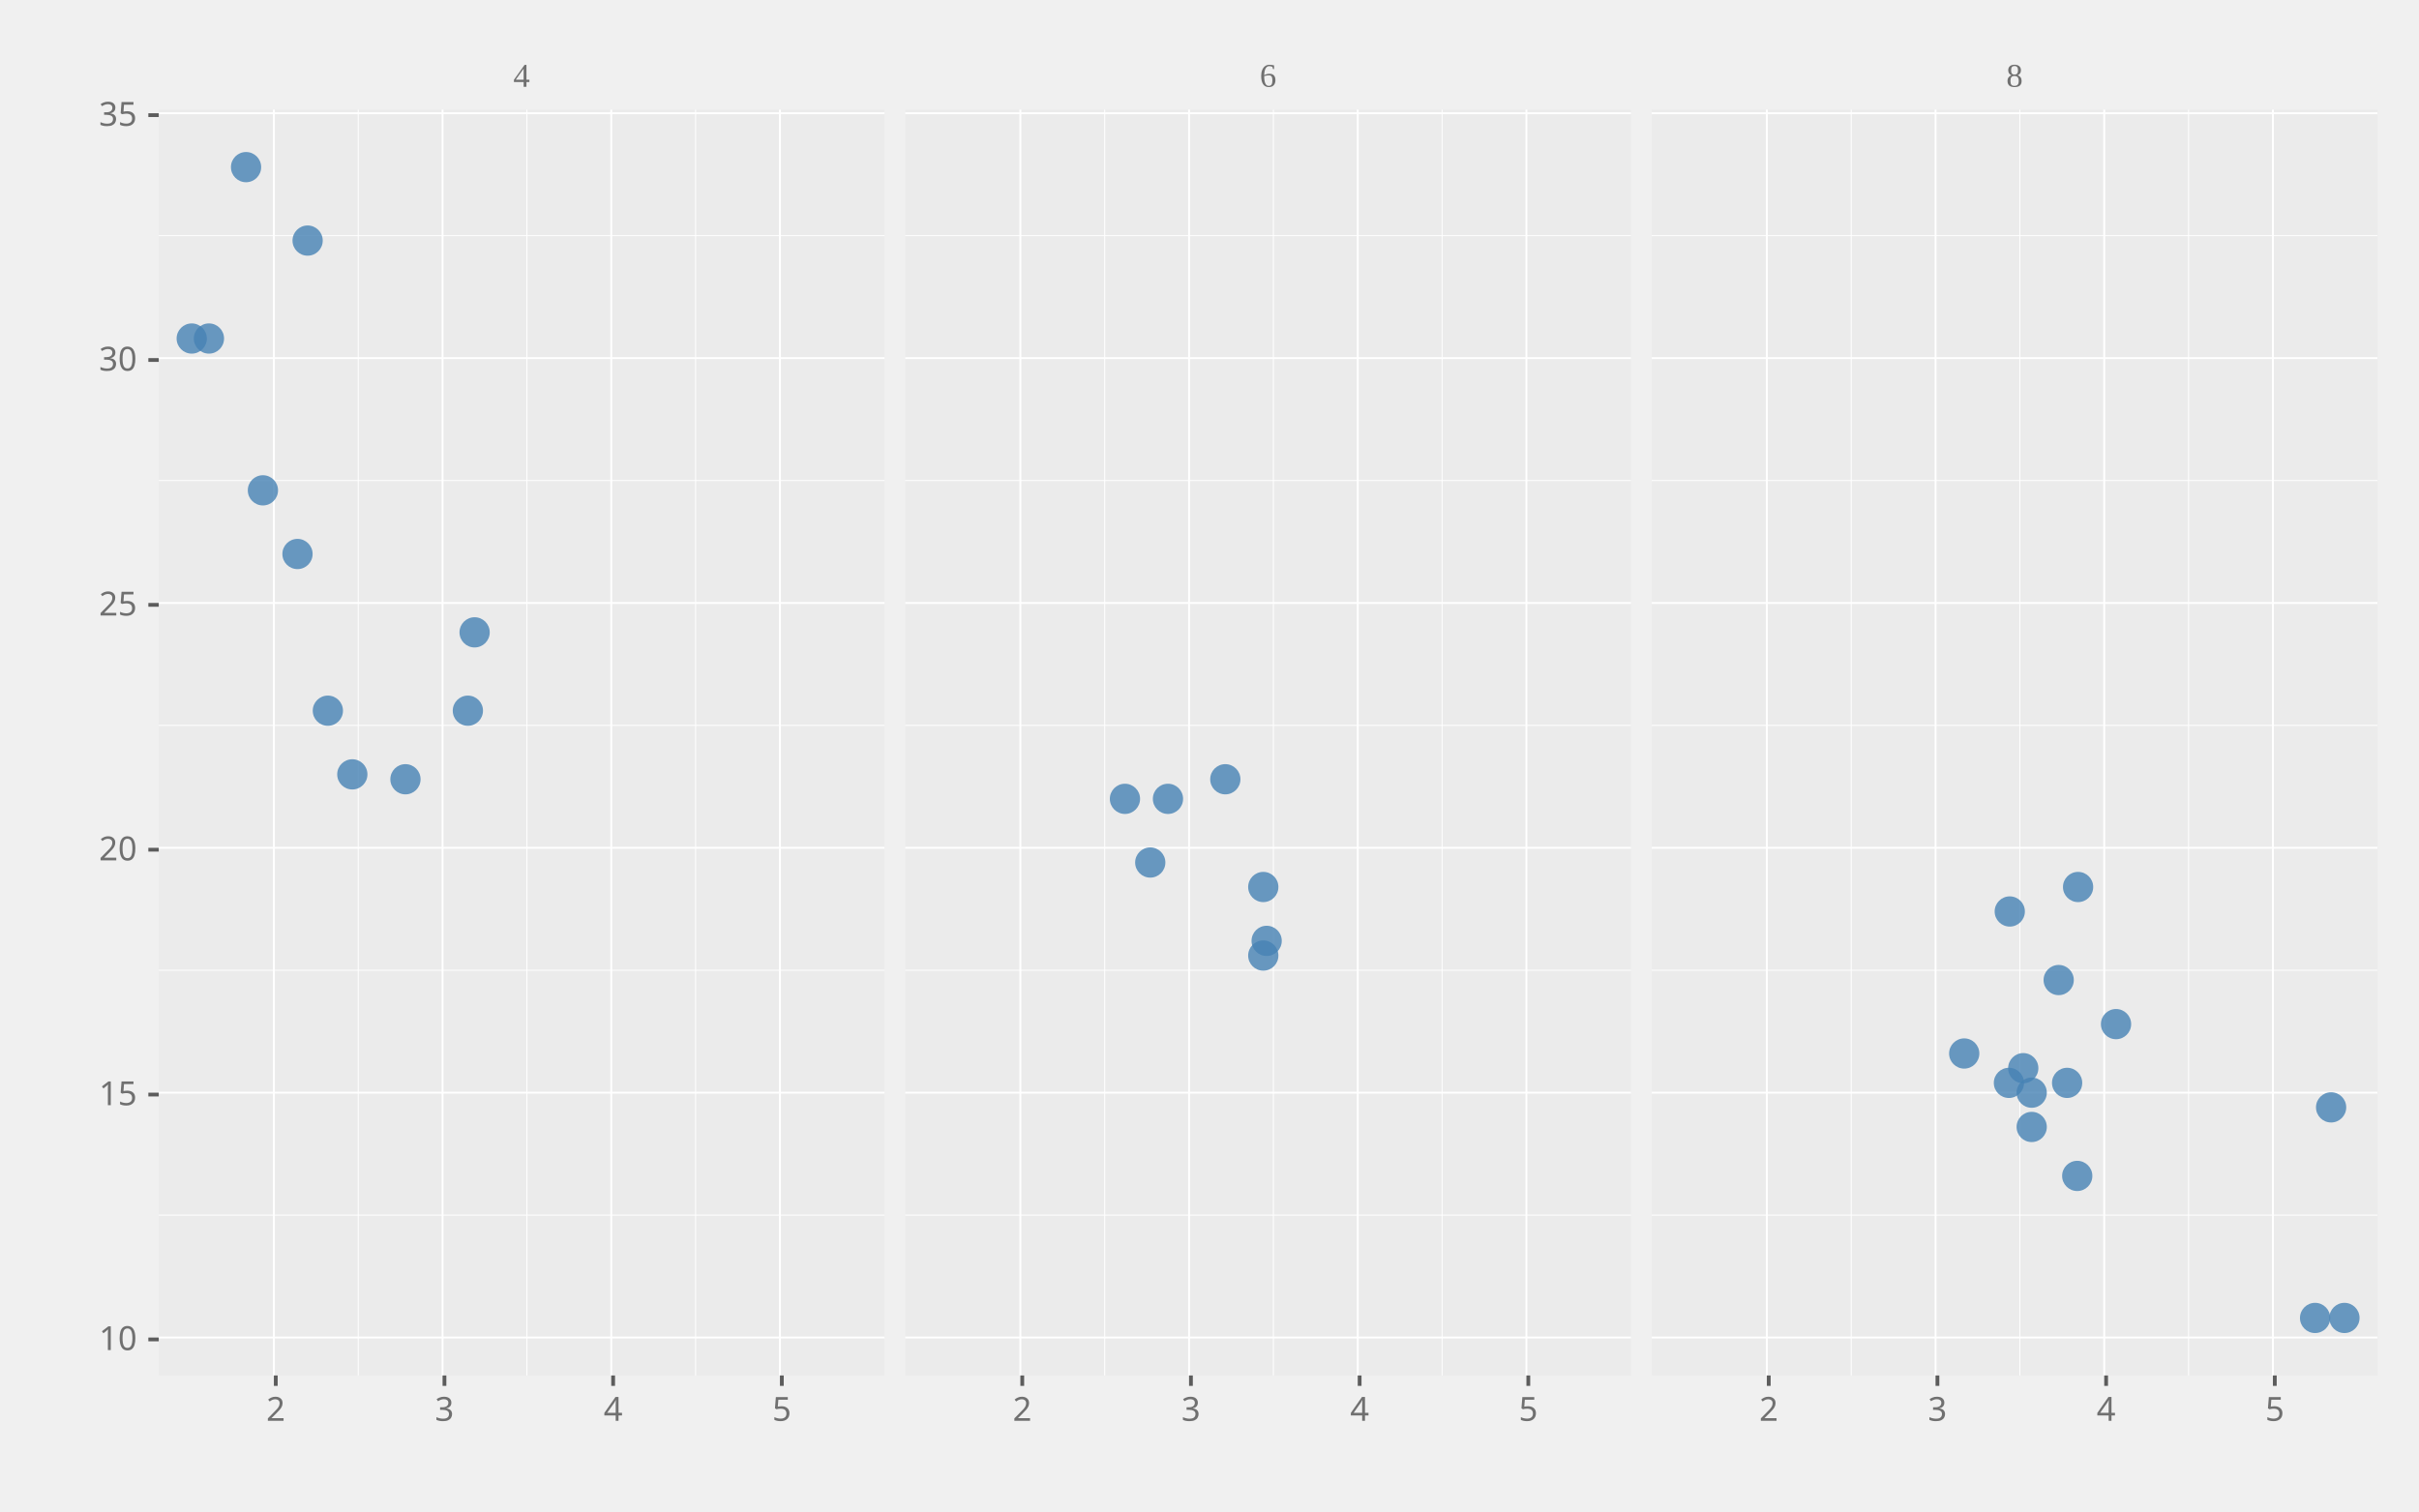
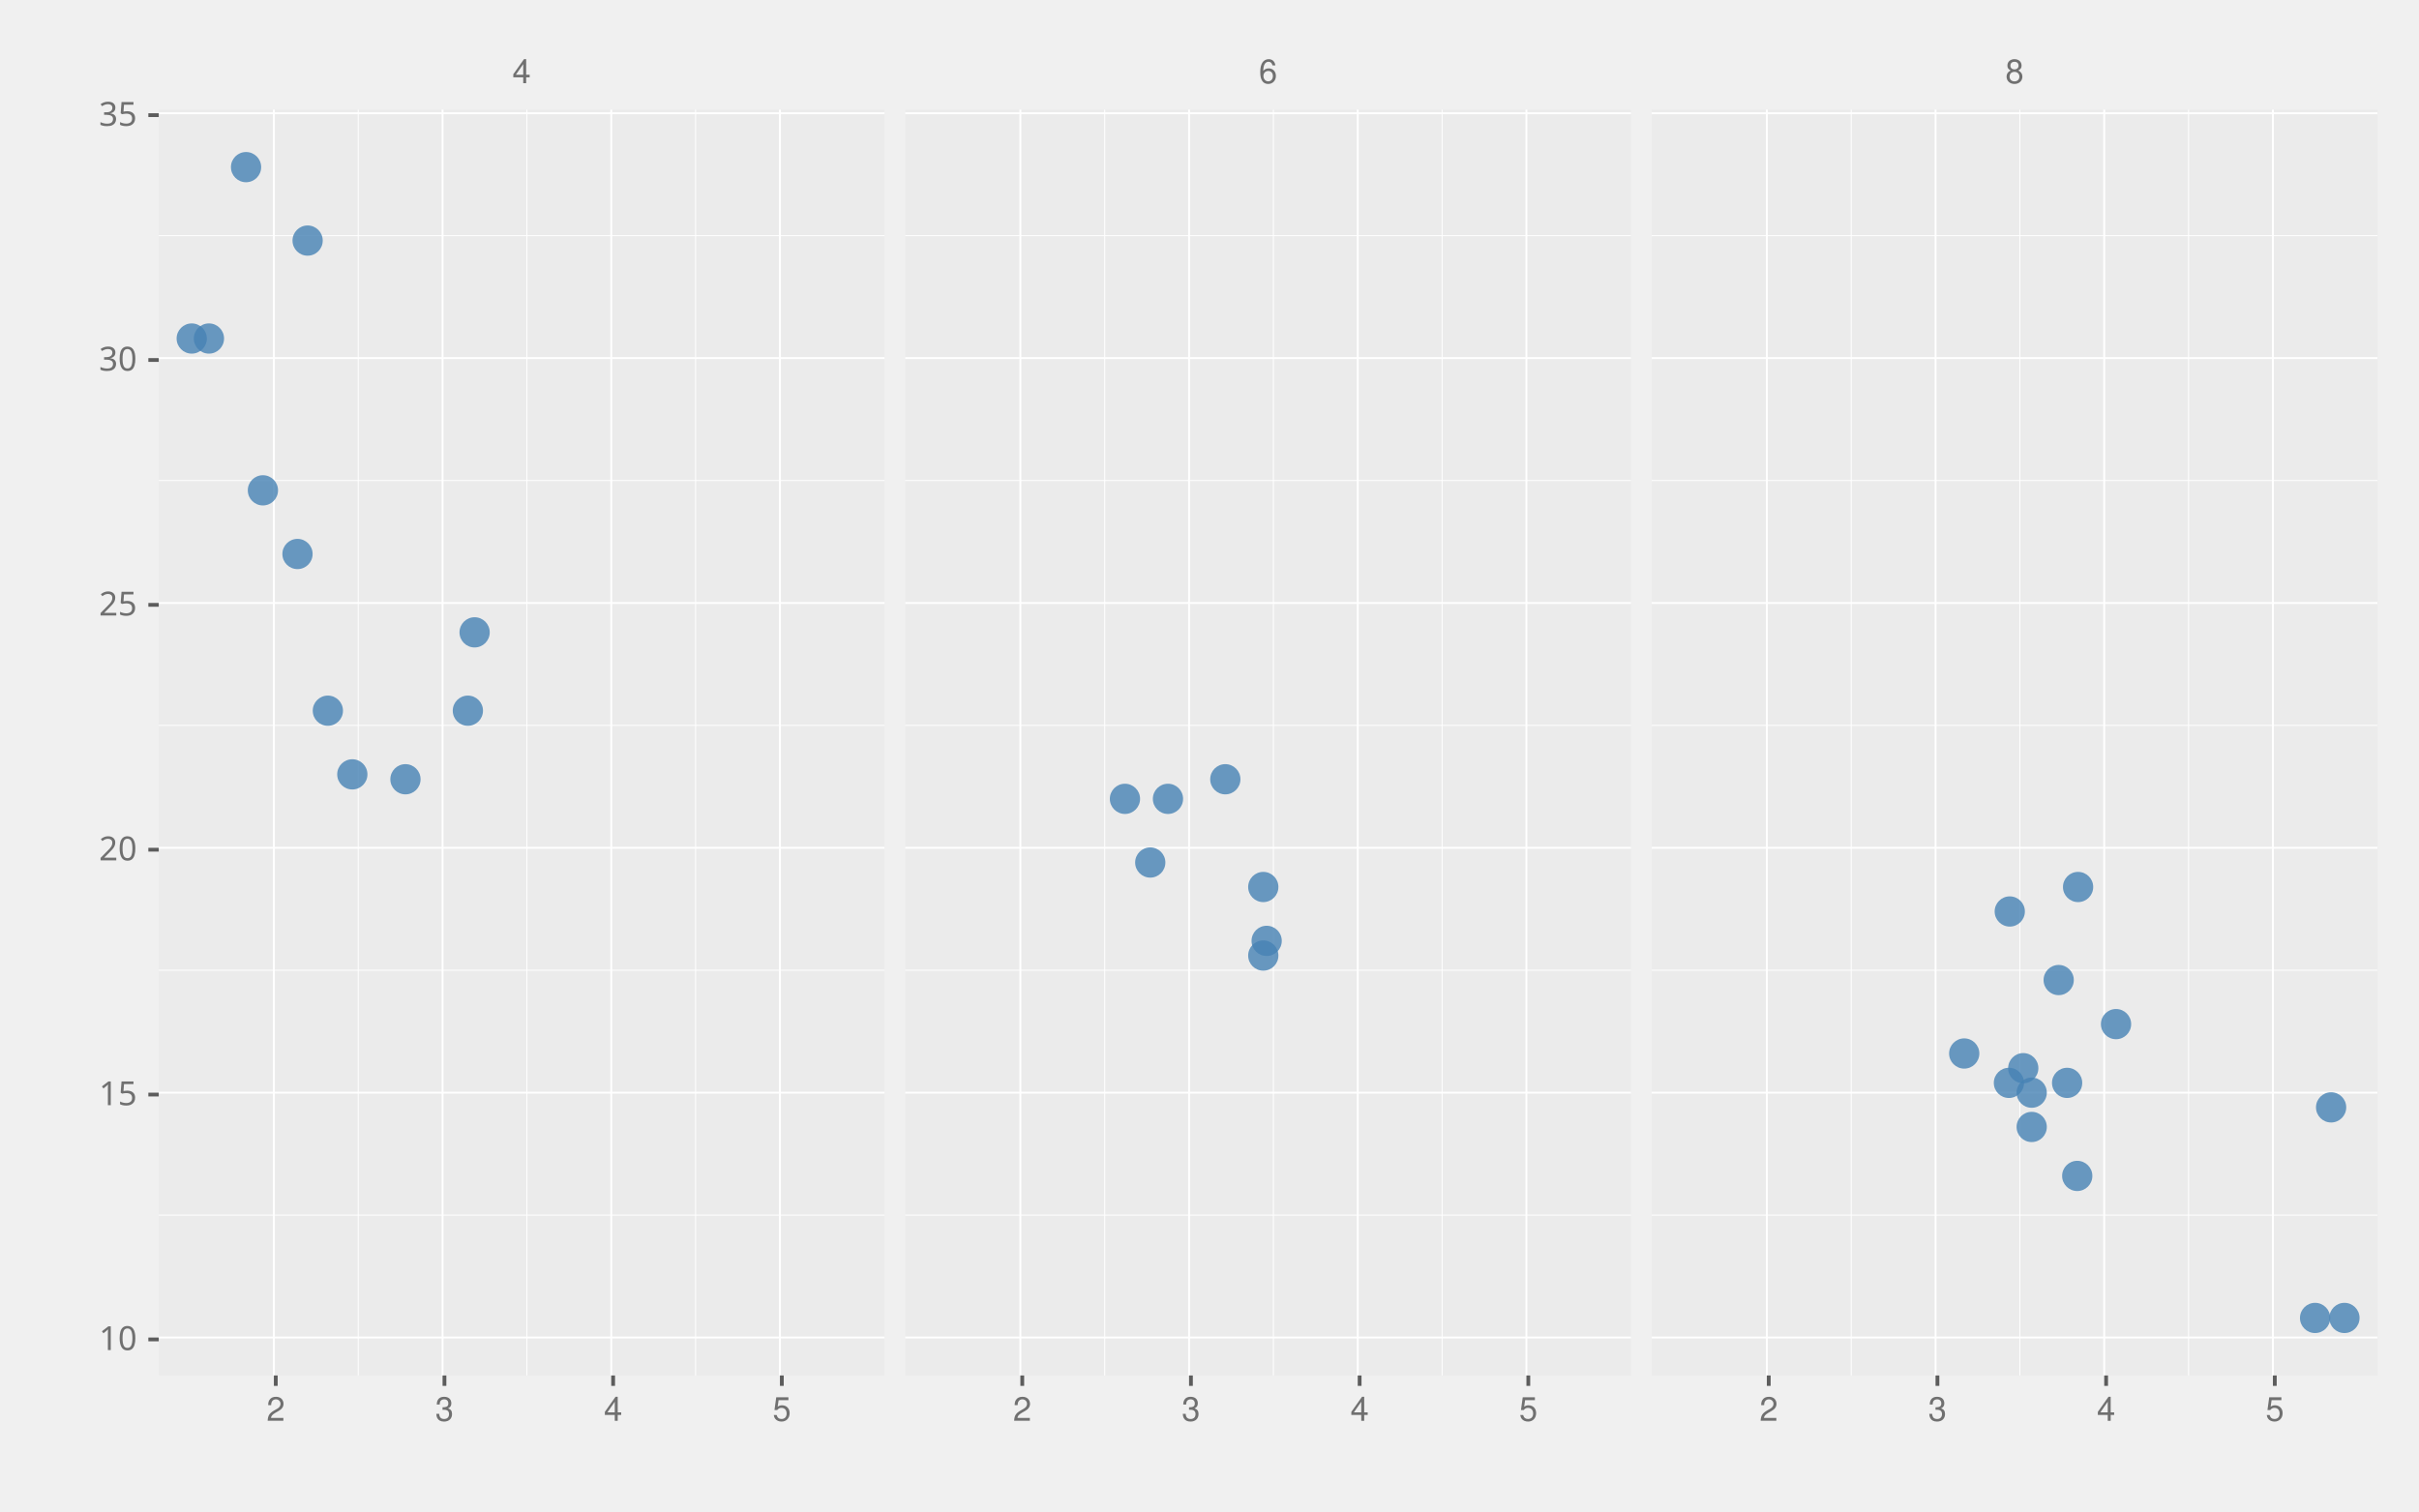
- <svg xmlns="http://www.w3.org/2000/svg" width="640" height="400" class="ggpbi-visual" role="img" aria-label="Chart" style="pointer-events: none; outline: none;" tabindex="0">
+ <svg xmlns="http://www.w3.org/2000/svg" width="640" height="400" class="ggpbi-visual" role="img" aria-label="Chart" style="pointer-events: none; font-family: &quot;Segoe UI&quot;, wf_segoe-ui_normal, helvetica, arial, sans-serif; outline: none;" tabindex="0">
  <defs>
    <clipPath id="ggpbi-clip-facet-0-2-21">
      <rect x="0" y="0" width="192" height="335" />
    </clipPath>
  </defs>
  <defs>
    <clipPath id="ggpbi-clip-facet-0-1-20">
      <rect x="0" y="0" width="192" height="335" />
    </clipPath>
  </defs>
  <defs>
    <clipPath id="ggpbi-clip-facet-0-0-19">
      <rect x="0" y="0" width="192" height="335" />
    </clipPath>
  </defs>
  <g transform="translate(42,11)">
    <g class="ggpbi-facet" transform="translate(0,18)">
      <text class="ggpbi-facet-strip-col" x="96" y="-9" text-anchor="middle" dominant-baseline="central" style="font-size: 8.8px; fill: rgb(112, 112, 112);">4</text>
      <g class="ggpbi-facet-panel">
        <rect class="ggpbi-panel" width="192" height="335" fill="#EBEBEB" />
        <line class="ggpbi-grid-minor" x1="0" x2="192" y1="292.558" y2="292.558" stroke="#ffffff" stroke-width="0.25" />
        <line class="ggpbi-grid-minor" x1="0" x2="192" y1="227.761" y2="227.761" stroke="#ffffff" stroke-width="0.25" />
        <line class="ggpbi-grid-minor" x1="0" x2="192" y1="162.964" y2="162.964" stroke="#ffffff" stroke-width="0.25" />
        <line class="ggpbi-grid-minor" x1="0" x2="192" y1="98.167" y2="98.167" stroke="#ffffff" stroke-width="0.25" />
        <line class="ggpbi-grid-minor" x1="0" x2="192" y1="33.37" y2="33.37" stroke="#ffffff" stroke-width="0.25" />
        <line class="ggpbi-grid-minor" y1="0" y2="335" x1="52.776" x2="52.776" stroke="#ffffff" stroke-width="0.25" />
        <line class="ggpbi-grid-minor" y1="0" y2="335" x1="97.406" x2="97.406" stroke="#ffffff" stroke-width="0.25" />
        <line class="ggpbi-grid-minor" y1="0" y2="335" x1="142.035" x2="142.035" stroke="#ffffff" stroke-width="0.25" />
        <line class="ggpbi-grid" x1="0" x2="192" y1="324.956" y2="324.956" stroke="#ffffff" stroke-width="0.5" />
        <line class="ggpbi-grid" x1="0" x2="192" y1="260.16" y2="260.16" stroke="#ffffff" stroke-width="0.5" />
        <line class="ggpbi-grid" x1="0" x2="192" y1="195.363" y2="195.363" stroke="#ffffff" stroke-width="0.5" />
        <line class="ggpbi-grid" x1="0" x2="192" y1="130.566" y2="130.566" stroke="#ffffff" stroke-width="0.5" />
        <line class="ggpbi-grid" x1="0" x2="192" y1="65.769" y2="65.769" stroke="#ffffff" stroke-width="0.5" />
        <line class="ggpbi-grid" x1="0" x2="192" y1="0.972" y2="0.972" stroke="#ffffff" stroke-width="0.5" />
        <line class="ggpbi-grid" y1="0" y2="335" x1="30.462" x2="30.462" stroke="#ffffff" stroke-width="0.5" />
        <line class="ggpbi-grid" y1="0" y2="335" x1="75.091" x2="75.091" stroke="#ffffff" stroke-width="0.5" />
        <line class="ggpbi-grid" y1="0" y2="335" x1="119.721" x2="119.721" stroke="#ffffff" stroke-width="0.5" />
        <line class="ggpbi-grid" y1="0" y2="335" x1="164.35" x2="164.35" stroke="#ffffff" stroke-width="0.5" />
        <g class="ggpbi-geom-clip" clip-path="url(#ggpbi-clip-facet-0-0-19)">
          <g class="ggpbi-layer-point" role="list" aria-label="Data points">
            <path class="ggpbi-point" d="M4,0A4,4,0,1,1,-4,0A4,4,0,1,1,4,0" transform="translate(44.74317,159.0764)" fill="#4682B4" opacity="0.8" role="listitem" tabindex="0" aria-label="2.32: 22.8" style="pointer-events: all; cursor: pointer;" />
            <path class="ggpbi-point" d="M4,0A4,4,0,1,1,-4,0A4,4,0,1,1,4,0" transform="translate(83.57072,138.3414)" fill="#4682B4" opacity="0.8" role="listitem" tabindex="0" aria-label="3.19: 24.4" style="pointer-events: all; cursor: pointer;" />
            <path class="ggpbi-point" d="M4,0A4,4,0,1,1,-4,0A4,4,0,1,1,4,0" transform="translate(81.78555,159.0764)" fill="#4682B4" opacity="0.8" role="listitem" tabindex="0" aria-label="3.15: 22.8" style="pointer-events: all; cursor: pointer;" />
            <path class="ggpbi-point" d="M4,0A4,4,0,1,1,-4,0A4,4,0,1,1,4,0" transform="translate(39.38765,34.66634)" fill="#4682B4" opacity="0.8" role="listitem" tabindex="0" aria-label="2.2: 32.4" style="pointer-events: all; cursor: pointer;" />
            <path class="ggpbi-point" d="M4,0A4,4,0,1,1,-4,0A4,4,0,1,1,4,0" transform="translate(13.27947,60.58511)" fill="#4682B4" opacity="0.8" role="listitem" tabindex="0" aria-label="1.615: 30.4" style="pointer-events: all; cursor: pointer;" />
            <path class="ggpbi-point" d="M4,0A4,4,0,1,1,-4,0A4,4,0,1,1,4,0" transform="translate(23.09793,15.22727)" fill="#4682B4" opacity="0.8" role="listitem" tabindex="0" aria-label="1.835: 33.9" style="pointer-events: all; cursor: pointer;" />
            <path class="ggpbi-point" d="M4,0A4,4,0,1,1,-4,0A4,4,0,1,1,4,0" transform="translate(51.21443,175.9236)" fill="#4682B4" opacity="0.8" role="listitem" tabindex="0" aria-label="2.465: 21.5" style="pointer-events: all; cursor: pointer;" />
            <path class="ggpbi-point" d="M4,0A4,4,0,1,1,-4,0A4,4,0,1,1,4,0" transform="translate(27.56087,100.7592)" fill="#4682B4" opacity="0.8" role="listitem" tabindex="0" aria-label="1.935: 27.3" style="pointer-events: all; cursor: pointer;" />
            <path class="ggpbi-point" d="M4,0A4,4,0,1,1,-4,0A4,4,0,1,1,4,0" transform="translate(36.70989,117.6064)" fill="#4682B4" opacity="0.8" role="listitem" tabindex="0" aria-label="2.14: 26" style="pointer-events: all; cursor: pointer;" />
            <path class="ggpbi-point" d="M4,0A4,4,0,1,1,-4,0A4,4,0,1,1,4,0" transform="translate(8.727273,60.58511)" fill="#4682B4" opacity="0.8" role="listitem" tabindex="0" aria-label="1.513: 30.4" style="pointer-events: all; cursor: pointer;" />
            <path class="ggpbi-point" d="M4,0A4,4,0,1,1,-4,0A4,4,0,1,1,4,0" transform="translate(65.27268,177.2195)" fill="#4682B4" opacity="0.8" role="listitem" tabindex="0" aria-label="2.78: 21.4" style="pointer-events: all; cursor: pointer;" />
          </g>
        </g>
-         <g class="ggpbi-axis-x" transform="translate(0,335)" fill="none" font-size="10" font-family="sans-serif" text-anchor="middle">
+         <g class="ggpbi-axis-x" transform="translate(0,335)" fill="none" font-size="10" font-family="'Segoe UI', wf_segoe-ui_normal, helvetica, arial, sans-serif" text-anchor="middle">
          <path class="domain" stroke="currentColor" d="M0.5,0.5H192.5" style="display: none;" />
          <g class="tick" opacity="1" transform="translate(30.96177,0)">
            <line stroke="currentColor" y2="2.75" style="stroke: rgb(92, 92, 92);" />
            <text fill="currentColor" y="5.75" dy="0.71em" style="font-size: 8.8px; fill: rgb(112, 112, 112);">2</text>
          </g>
          <g class="tick" opacity="1" transform="translate(75.59114,0)">
            <line stroke="currentColor" y2="2.75" style="stroke: rgb(92, 92, 92);" />
            <text fill="currentColor" y="5.75" dy="0.71em" style="font-size: 8.8px; fill: rgb(112, 112, 112);">3</text>
          </g>
          <g class="tick" opacity="1" transform="translate(120.2205,0)">
            <line stroke="currentColor" y2="2.75" style="stroke: rgb(92, 92, 92);" />
            <text fill="currentColor" y="5.75" dy="0.71em" style="font-size: 8.8px; fill: rgb(112, 112, 112);">4</text>
          </g>
          <g class="tick" opacity="1" transform="translate(164.8499,0)">
            <line stroke="currentColor" y2="2.75" style="stroke: rgb(92, 92, 92);" />
            <text fill="currentColor" y="5.75" dy="0.71em" style="font-size: 8.8px; fill: rgb(112, 112, 112);">5</text>
          </g>
        </g>
-         <g class="ggpbi-axis-y" fill="none" font-size="10" font-family="sans-serif" text-anchor="end">
+         <g class="ggpbi-axis-y" font-family="sans-serif" fill="none" font-size="10" text-anchor="end">
          <path class="domain" stroke="currentColor" d="M0.5,335.5V0.5" style="display: none;" />
          <g class="tick" opacity="1" transform="translate(0,325.4565)">
            <line stroke="currentColor" x2="-2.75" style="stroke: rgb(92, 92, 92);" />
            <text fill="currentColor" x="-5.75" dy="0.32em" style="font-size: 8.8px; fill: rgb(112, 112, 112);">10</text>
          </g>
          <g class="tick" opacity="1" transform="translate(0,260.6596)">
            <line stroke="currentColor" x2="-2.75" style="stroke: rgb(92, 92, 92);" />
            <text fill="currentColor" x="-5.75" dy="0.32em" style="font-size: 8.8px; fill: rgb(112, 112, 112);">15</text>
          </g>
          <g class="tick" opacity="1" transform="translate(0,195.8627)">
            <line stroke="currentColor" x2="-2.75" style="stroke: rgb(92, 92, 92);" />
            <text fill="currentColor" x="-5.75" dy="0.32em" style="font-size: 8.8px; fill: rgb(112, 112, 112);">20</text>
          </g>
          <g class="tick" opacity="1" transform="translate(0,131.0658)">
            <line stroke="currentColor" x2="-2.75" style="stroke: rgb(92, 92, 92);" />
            <text fill="currentColor" x="-5.75" dy="0.32em" style="font-size: 8.8px; fill: rgb(112, 112, 112);">25</text>
          </g>
          <g class="tick" opacity="1" transform="translate(0,66.26886)">
            <line stroke="currentColor" x2="-2.75" style="stroke: rgb(92, 92, 92);" />
            <text fill="currentColor" x="-5.75" dy="0.32em" style="font-size: 8.8px; fill: rgb(112, 112, 112);">30</text>
          </g>
          <g class="tick" opacity="1" transform="translate(0,1.471954)">
            <line stroke="currentColor" x2="-2.75" style="stroke: rgb(92, 92, 92);" />
            <text fill="currentColor" x="-5.75" dy="0.32em" style="font-size: 8.8px; fill: rgb(112, 112, 112);">35</text>
          </g>
        </g>
      </g>
    </g>
    <g class="ggpbi-facet" transform="translate(197.5,18)">
      <text class="ggpbi-facet-strip-col" x="96" y="-9" text-anchor="middle" dominant-baseline="central" style="font-size: 8.8px; fill: rgb(112, 112, 112);">6</text>
      <g class="ggpbi-facet-panel">
        <rect class="ggpbi-panel" width="192" height="335" fill="#EBEBEB" />
        <line class="ggpbi-grid-minor" x1="0" x2="192" y1="292.558" y2="292.558" stroke="#ffffff" stroke-width="0.25" />
        <line class="ggpbi-grid-minor" x1="0" x2="192" y1="227.761" y2="227.761" stroke="#ffffff" stroke-width="0.25" />
        <line class="ggpbi-grid-minor" x1="0" x2="192" y1="162.964" y2="162.964" stroke="#ffffff" stroke-width="0.25" />
        <line class="ggpbi-grid-minor" x1="0" x2="192" y1="98.167" y2="98.167" stroke="#ffffff" stroke-width="0.25" />
        <line class="ggpbi-grid-minor" x1="0" x2="192" y1="33.37" y2="33.37" stroke="#ffffff" stroke-width="0.25" />
        <line class="ggpbi-grid-minor" y1="0" y2="335" x1="52.776" x2="52.776" stroke="#ffffff" stroke-width="0.25" />
        <line class="ggpbi-grid-minor" y1="0" y2="335" x1="97.406" x2="97.406" stroke="#ffffff" stroke-width="0.25" />
        <line class="ggpbi-grid-minor" y1="0" y2="335" x1="142.035" x2="142.035" stroke="#ffffff" stroke-width="0.25" />
        <line class="ggpbi-grid" x1="0" x2="192" y1="324.956" y2="324.956" stroke="#ffffff" stroke-width="0.5" />
        <line class="ggpbi-grid" x1="0" x2="192" y1="260.16" y2="260.16" stroke="#ffffff" stroke-width="0.5" />
        <line class="ggpbi-grid" x1="0" x2="192" y1="195.363" y2="195.363" stroke="#ffffff" stroke-width="0.5" />
        <line class="ggpbi-grid" x1="0" x2="192" y1="130.566" y2="130.566" stroke="#ffffff" stroke-width="0.5" />
        <line class="ggpbi-grid" x1="0" x2="192" y1="65.769" y2="65.769" stroke="#ffffff" stroke-width="0.5" />
        <line class="ggpbi-grid" x1="0" x2="192" y1="0.972" y2="0.972" stroke="#ffffff" stroke-width="0.5" />
        <line class="ggpbi-grid" y1="0" y2="335" x1="30.462" x2="30.462" stroke="#ffffff" stroke-width="0.5" />
        <line class="ggpbi-grid" y1="0" y2="335" x1="75.091" x2="75.091" stroke="#ffffff" stroke-width="0.5" />
        <line class="ggpbi-grid" y1="0" y2="335" x1="119.721" x2="119.721" stroke="#ffffff" stroke-width="0.5" />
        <line class="ggpbi-grid" y1="0" y2="335" x1="164.35" x2="164.35" stroke="#ffffff" stroke-width="0.5" />
        <g class="ggpbi-geom-clip" clip-path="url(#ggpbi-clip-facet-0-1-20)">
          <g class="ggpbi-layer-point" role="list" aria-label="Data points">
            <path class="ggpbi-point" d="M4,0A4,4,0,1,1,-4,0A4,4,0,1,1,4,0" transform="translate(58.13198,182.4033)" fill="#4682B4" opacity="0.8" role="listitem" tabindex="0" aria-label="2.62: 21" style="pointer-events: all; cursor: pointer;" />
            <path class="ggpbi-point" d="M4,0A4,4,0,1,1,-4,0A4,4,0,1,1,4,0" transform="translate(69.51247,182.4033)" fill="#4682B4" opacity="0.8" role="listitem" tabindex="0" aria-label="2.875: 21" style="pointer-events: all; cursor: pointer;" />
            <path class="ggpbi-point" d="M4,0A4,4,0,1,1,-4,0A4,4,0,1,1,4,0" transform="translate(84.68646,177.2195)" fill="#4682B4" opacity="0.8" role="listitem" tabindex="0" aria-label="3.215: 21.4" style="pointer-events: all; cursor: pointer;" />
            <path class="ggpbi-point" d="M4,0A4,4,0,1,1,-4,0A4,4,0,1,1,4,0" transform="translate(95.62065,219.9855)" fill="#4682B4" opacity="0.8" role="listitem" tabindex="0" aria-label="3.46: 18.1" style="pointer-events: all; cursor: pointer;" />
            <path class="ggpbi-point" d="M4,0A4,4,0,1,1,-4,0A4,4,0,1,1,4,0" transform="translate(94.72806,205.7302)" fill="#4682B4" opacity="0.8" role="listitem" tabindex="0" aria-label="3.44: 19.2" style="pointer-events: all; cursor: pointer;" />
            <path class="ggpbi-point" d="M4,0A4,4,0,1,1,-4,0A4,4,0,1,1,4,0" transform="translate(94.72806,223.8733)" fill="#4682B4" opacity="0.8" role="listitem" tabindex="0" aria-label="3.44: 17.8" style="pointer-events: all; cursor: pointer;" />
            <path class="ggpbi-point" d="M4,0A4,4,0,1,1,-4,0A4,4,0,1,1,4,0" transform="translate(64.82639,199.2505)" fill="#4682B4" opacity="0.8" role="listitem" tabindex="0" aria-label="2.77: 19.7" style="pointer-events: all; cursor: pointer;" />
          </g>
        </g>
-         <g class="ggpbi-axis-x" transform="translate(0,335)" fill="none" font-size="10" font-family="sans-serif" text-anchor="middle">
+         <g class="ggpbi-axis-x" transform="translate(0,335)" fill="none" font-size="10" font-family="'Segoe UI', wf_segoe-ui_normal, helvetica, arial, sans-serif" text-anchor="middle">
          <path class="domain" stroke="currentColor" d="M0.5,0.5H192.5" style="display: none;" />
          <g class="tick" opacity="1" transform="translate(30.96177,0)">
            <line stroke="currentColor" y2="2.75" style="stroke: rgb(92, 92, 92);" />
            <text fill="currentColor" y="5.75" dy="0.71em" style="font-size: 8.8px; fill: rgb(112, 112, 112);">2</text>
          </g>
          <g class="tick" opacity="1" transform="translate(75.59114,0)">
            <line stroke="currentColor" y2="2.75" style="stroke: rgb(92, 92, 92);" />
            <text fill="currentColor" y="5.75" dy="0.71em" style="font-size: 8.8px; fill: rgb(112, 112, 112);">3</text>
          </g>
          <g class="tick" opacity="1" transform="translate(120.2205,0)">
            <line stroke="currentColor" y2="2.75" style="stroke: rgb(92, 92, 92);" />
            <text fill="currentColor" y="5.75" dy="0.71em" style="font-size: 8.8px; fill: rgb(112, 112, 112);">4</text>
          </g>
          <g class="tick" opacity="1" transform="translate(164.8499,0)">
            <line stroke="currentColor" y2="2.75" style="stroke: rgb(92, 92, 92);" />
            <text fill="currentColor" y="5.75" dy="0.71em" style="font-size: 8.8px; fill: rgb(112, 112, 112);">5</text>
          </g>
        </g>
      </g>
    </g>
    <g class="ggpbi-facet" transform="translate(395,18)">
      <text class="ggpbi-facet-strip-col" x="96" y="-9" text-anchor="middle" dominant-baseline="central" style="font-size: 8.8px; fill: rgb(112, 112, 112);">8</text>
      <g class="ggpbi-facet-panel">
        <rect class="ggpbi-panel" width="192" height="335" fill="#EBEBEB" />
        <line class="ggpbi-grid-minor" x1="0" x2="192" y1="292.558" y2="292.558" stroke="#ffffff" stroke-width="0.25" />
        <line class="ggpbi-grid-minor" x1="0" x2="192" y1="227.761" y2="227.761" stroke="#ffffff" stroke-width="0.25" />
        <line class="ggpbi-grid-minor" x1="0" x2="192" y1="162.964" y2="162.964" stroke="#ffffff" stroke-width="0.25" />
        <line class="ggpbi-grid-minor" x1="0" x2="192" y1="98.167" y2="98.167" stroke="#ffffff" stroke-width="0.25" />
        <line class="ggpbi-grid-minor" x1="0" x2="192" y1="33.37" y2="33.37" stroke="#ffffff" stroke-width="0.25" />
        <line class="ggpbi-grid-minor" y1="0" y2="335" x1="52.776" x2="52.776" stroke="#ffffff" stroke-width="0.25" />
        <line class="ggpbi-grid-minor" y1="0" y2="335" x1="97.406" x2="97.406" stroke="#ffffff" stroke-width="0.25" />
        <line class="ggpbi-grid-minor" y1="0" y2="335" x1="142.035" x2="142.035" stroke="#ffffff" stroke-width="0.25" />
        <line class="ggpbi-grid" x1="0" x2="192" y1="324.956" y2="324.956" stroke="#ffffff" stroke-width="0.5" />
        <line class="ggpbi-grid" x1="0" x2="192" y1="260.16" y2="260.16" stroke="#ffffff" stroke-width="0.5" />
        <line class="ggpbi-grid" x1="0" x2="192" y1="195.363" y2="195.363" stroke="#ffffff" stroke-width="0.5" />
        <line class="ggpbi-grid" x1="0" x2="192" y1="130.566" y2="130.566" stroke="#ffffff" stroke-width="0.5" />
        <line class="ggpbi-grid" x1="0" x2="192" y1="65.769" y2="65.769" stroke="#ffffff" stroke-width="0.5" />
        <line class="ggpbi-grid" x1="0" x2="192" y1="0.972" y2="0.972" stroke="#ffffff" stroke-width="0.5" />
        <line class="ggpbi-grid" y1="0" y2="335" x1="30.462" x2="30.462" stroke="#ffffff" stroke-width="0.5" />
        <line class="ggpbi-grid" y1="0" y2="335" x1="75.091" x2="75.091" stroke="#ffffff" stroke-width="0.5" />
        <line class="ggpbi-grid" y1="0" y2="335" x1="119.721" x2="119.721" stroke="#ffffff" stroke-width="0.5" />
        <line class="ggpbi-grid" y1="0" y2="335" x1="164.35" x2="164.35" stroke="#ffffff" stroke-width="0.5" />
        <g class="ggpbi-geom-clip" clip-path="url(#ggpbi-clip-facet-0-2-21)">
          <g class="ggpbi-layer-point" role="list" aria-label="Data points">
            <path class="ggpbi-point" d="M4,0A4,4,0,1,1,-4,0A4,4,0,1,1,4,0" transform="translate(94.72806,212.2099)" fill="#4682B4" opacity="0.8" role="listitem" tabindex="0" aria-label="3.44: 18.7" style="pointer-events: all; cursor: pointer;" />
            <path class="ggpbi-point" d="M4,0A4,4,0,1,1,-4,0A4,4,0,1,1,4,0" transform="translate(100.5299,269.2311)" fill="#4682B4" opacity="0.8" role="listitem" tabindex="0" aria-label="3.57: 14.3" style="pointer-events: all; cursor: pointer;" />
            <path class="ggpbi-point" d="M4,0A4,4,0,1,1,-4,0A4,4,0,1,1,4,0" transform="translate(122.8446,242.0164)" fill="#4682B4" opacity="0.8" role="listitem" tabindex="0" aria-label="4.07: 16.4" style="pointer-events: all; cursor: pointer;" />
            <path class="ggpbi-point" d="M4,0A4,4,0,1,1,-4,0A4,4,0,1,1,4,0" transform="translate(107.6706,230.353)" fill="#4682B4" opacity="0.8" role="listitem" tabindex="0" aria-label="3.73: 17.3" style="pointer-events: all; cursor: pointer;" />
            <path class="ggpbi-point" d="M4,0A4,4,0,1,1,-4,0A4,4,0,1,1,4,0" transform="translate(109.902,257.5677)" fill="#4682B4" opacity="0.8" role="listitem" tabindex="0" aria-label="3.78: 15.2" style="pointer-events: all; cursor: pointer;" />
            <path class="ggpbi-point" d="M4,0A4,4,0,1,1,-4,0A4,4,0,1,1,4,0" transform="translate(175.5072,319.7727)" fill="#4682B4" opacity="0.8" role="listitem" tabindex="0" aria-label="5.25: 10.4" style="pointer-events: all; cursor: pointer;" />
            <path class="ggpbi-point" d="M4,0A4,4,0,1,1,-4,0A4,4,0,1,1,4,0" transform="translate(183.2727,319.7727)" fill="#4682B4" opacity="0.8" role="listitem" tabindex="0" aria-label="5.424: 10.4" style="pointer-events: all; cursor: pointer;" />
            <path class="ggpbi-point" d="M4,0A4,4,0,1,1,-4,0A4,4,0,1,1,4,0" transform="translate(179.747,264.0474)" fill="#4682B4" opacity="0.8" role="listitem" tabindex="0" aria-label="5.345: 14.7" style="pointer-events: all; cursor: pointer;" />
            <path class="ggpbi-point" d="M4,0A4,4,0,1,1,-4,0A4,4,0,1,1,4,0" transform="translate(98.29841,253.6799)" fill="#4682B4" opacity="0.8" role="listitem" tabindex="0" aria-label="3.52: 15.5" style="pointer-events: all; cursor: pointer;" />
            <path class="ggpbi-point" d="M4,0A4,4,0,1,1,-4,0A4,4,0,1,1,4,0" transform="translate(94.50492,257.5677)" fill="#4682B4" opacity="0.8" role="listitem" tabindex="0" aria-label="3.435: 15.2" style="pointer-events: all; cursor: pointer;" />
            <path class="ggpbi-point" d="M4,0A4,4,0,1,1,-4,0A4,4,0,1,1,4,0" transform="translate(112.5798,282.1905)" fill="#4682B4" opacity="0.8" role="listitem" tabindex="0" aria-label="3.84: 13.3" style="pointer-events: all; cursor: pointer;" />
            <path class="ggpbi-point" d="M4,0A4,4,0,1,1,-4,0A4,4,0,1,1,4,0" transform="translate(112.803,205.7302)" fill="#4682B4" opacity="0.8" role="listitem" tabindex="0" aria-label="3.845: 19.2" style="pointer-events: all; cursor: pointer;" />
            <path class="ggpbi-point" d="M4,0A4,4,0,1,1,-4,0A4,4,0,1,1,4,0" transform="translate(82.67813,249.7921)" fill="#4682B4" opacity="0.8" role="listitem" tabindex="0" aria-label="3.17: 15.8" style="pointer-events: all; cursor: pointer;" />
            <path class="ggpbi-point" d="M4,0A4,4,0,1,1,-4,0A4,4,0,1,1,4,0" transform="translate(100.5299,260.1596)" fill="#4682B4" opacity="0.8" role="listitem" tabindex="0" aria-label="3.57: 15" style="pointer-events: all; cursor: pointer;" />
          </g>
        </g>
-         <g class="ggpbi-axis-x" transform="translate(0,335)" fill="none" font-size="10" font-family="sans-serif" text-anchor="middle">
+         <g class="ggpbi-axis-x" transform="translate(0,335)" fill="none" font-size="10" font-family="'Segoe UI', wf_segoe-ui_normal, helvetica, arial, sans-serif" text-anchor="middle">
          <path class="domain" stroke="currentColor" d="M0.5,0.5H192.5" style="display: none;" />
          <g class="tick" opacity="1" transform="translate(30.96177,0)">
            <line stroke="currentColor" y2="2.75" style="stroke: rgb(92, 92, 92);" />
            <text fill="currentColor" y="5.75" dy="0.71em" style="font-size: 8.8px; fill: rgb(112, 112, 112);">2</text>
          </g>
          <g class="tick" opacity="1" transform="translate(75.59114,0)">
            <line stroke="currentColor" y2="2.75" style="stroke: rgb(92, 92, 92);" />
            <text fill="currentColor" y="5.75" dy="0.71em" style="font-size: 8.8px; fill: rgb(112, 112, 112);">3</text>
          </g>
          <g class="tick" opacity="1" transform="translate(120.2205,0)">
            <line stroke="currentColor" y2="2.75" style="stroke: rgb(92, 92, 92);" />
            <text fill="currentColor" y="5.75" dy="0.71em" style="font-size: 8.8px; fill: rgb(112, 112, 112);">4</text>
          </g>
          <g class="tick" opacity="1" transform="translate(164.8499,0)">
            <line stroke="currentColor" y2="2.75" style="stroke: rgb(92, 92, 92);" />
            <text fill="currentColor" y="5.75" dy="0.71em" style="font-size: 8.8px; fill: rgb(112, 112, 112);">5</text>
          </g>
        </g>
      </g>
    </g>
  </g>
</svg>
